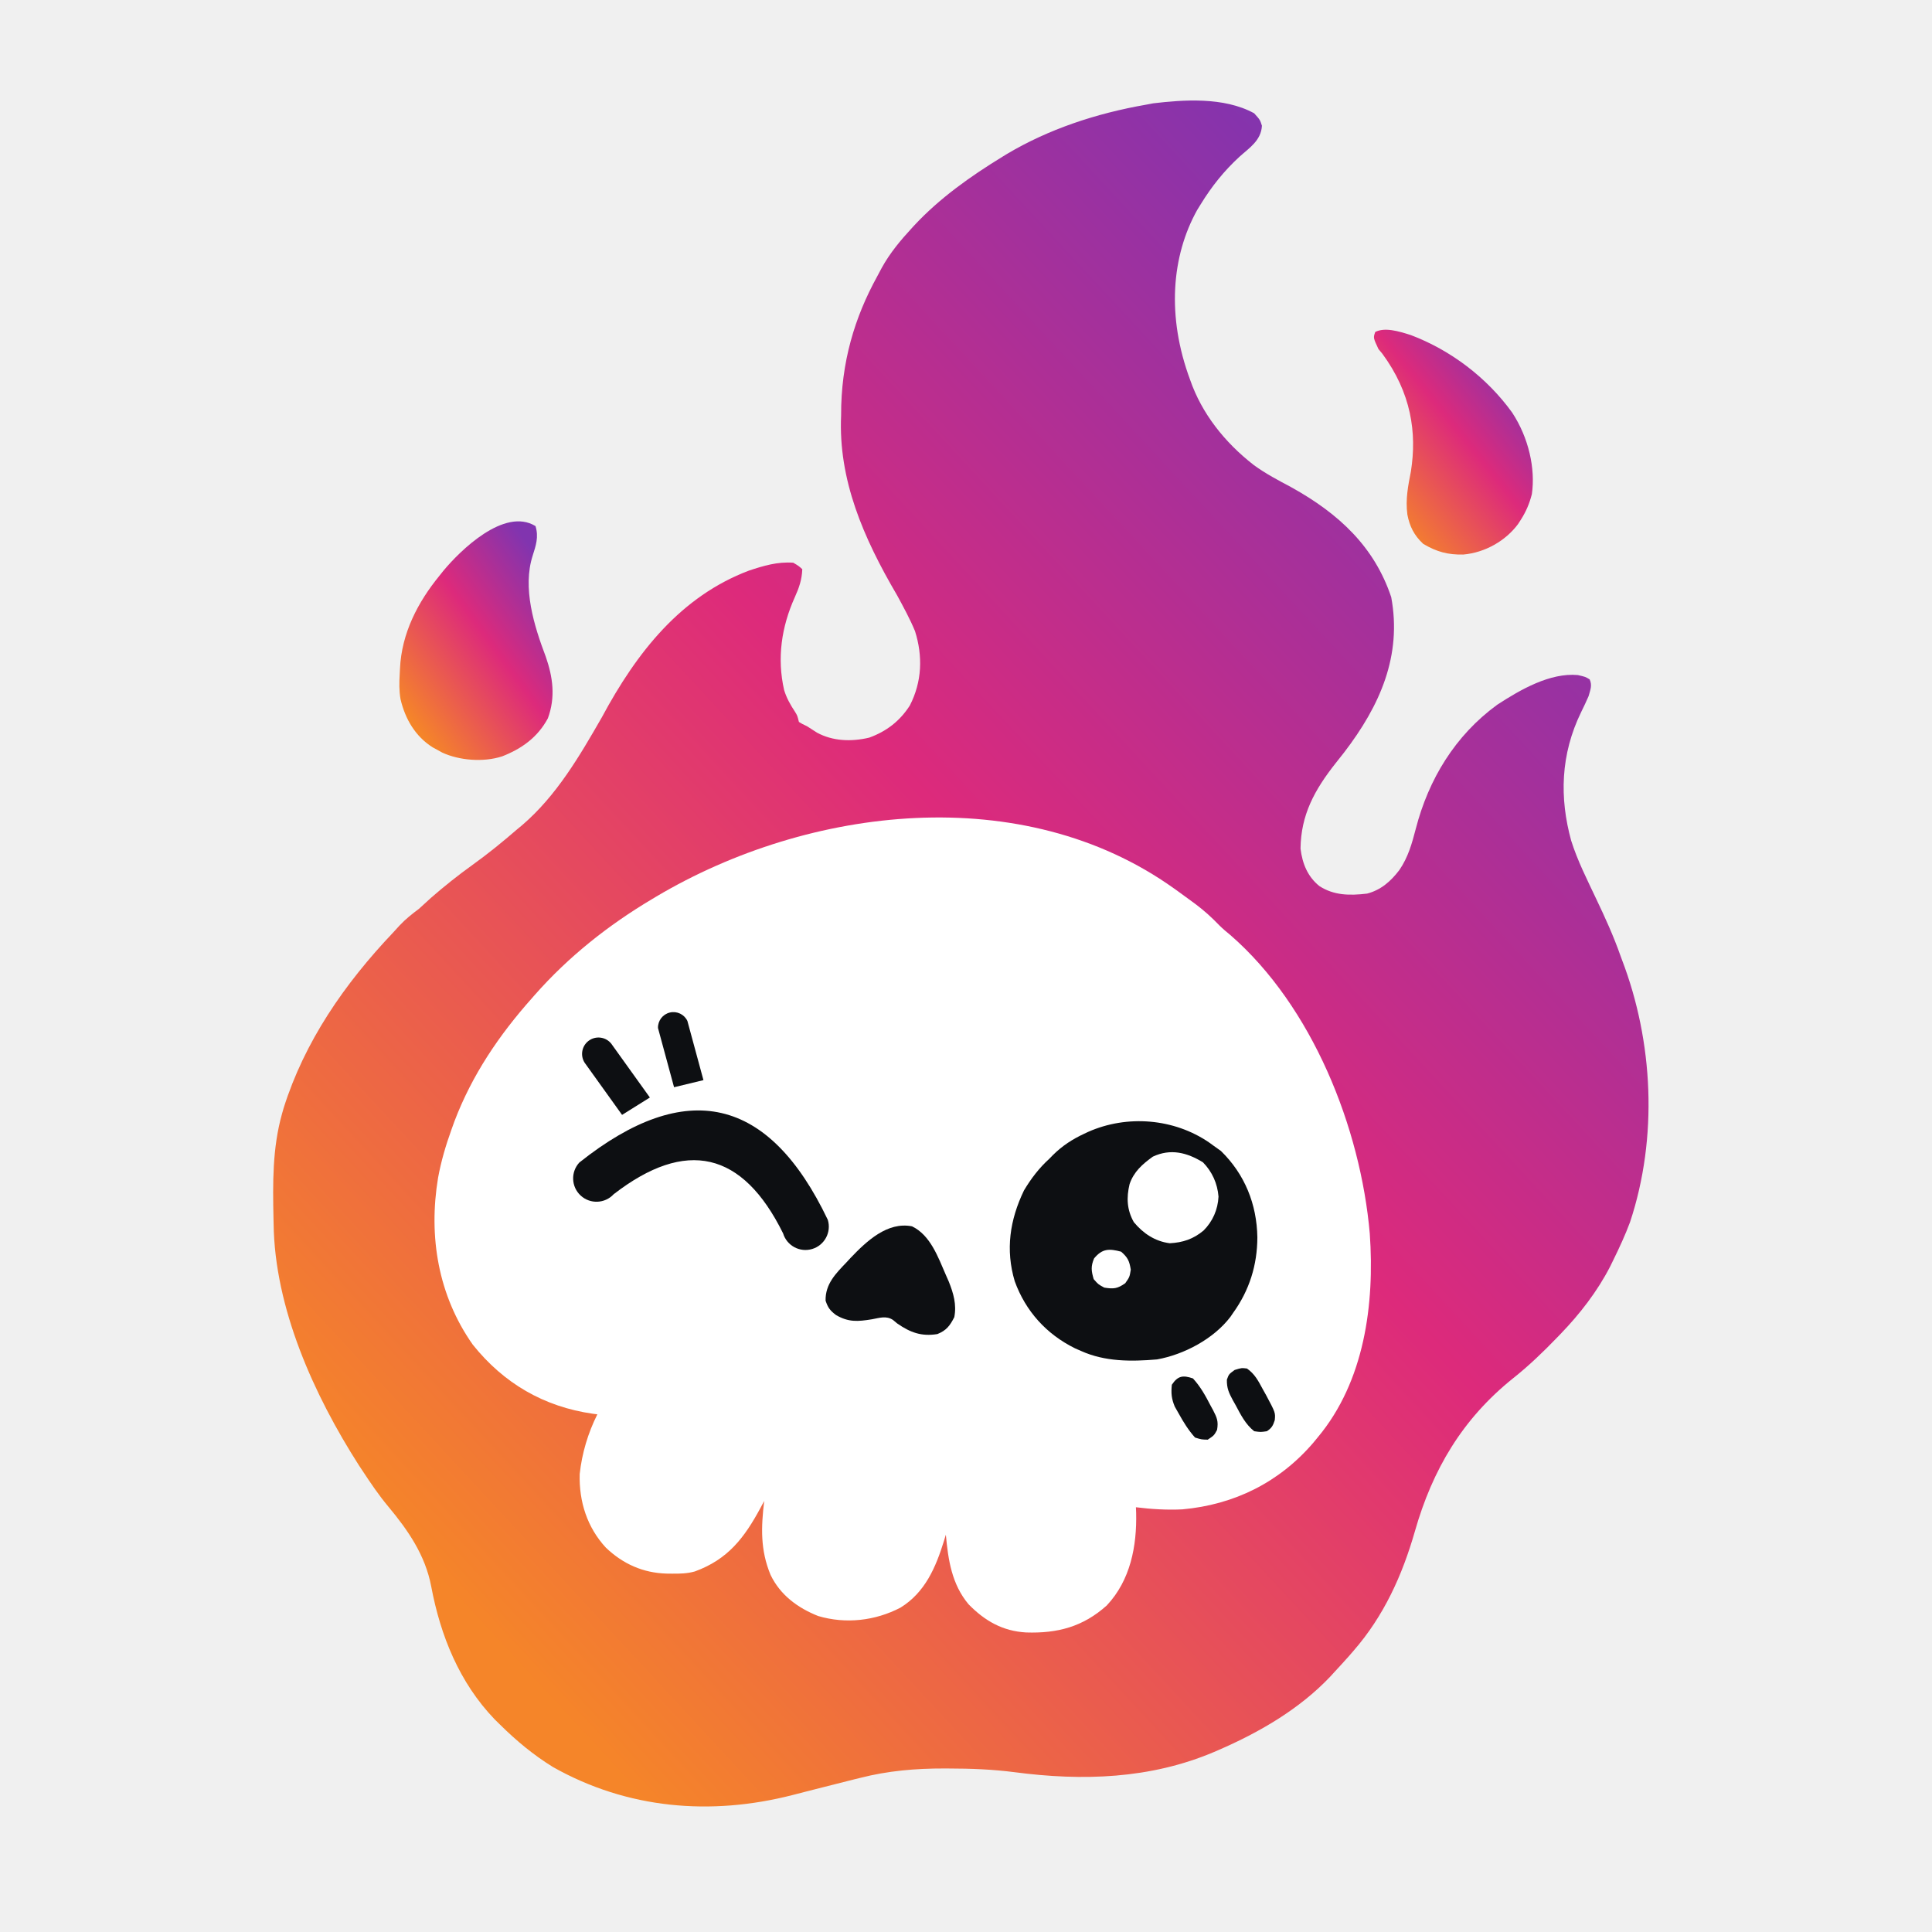
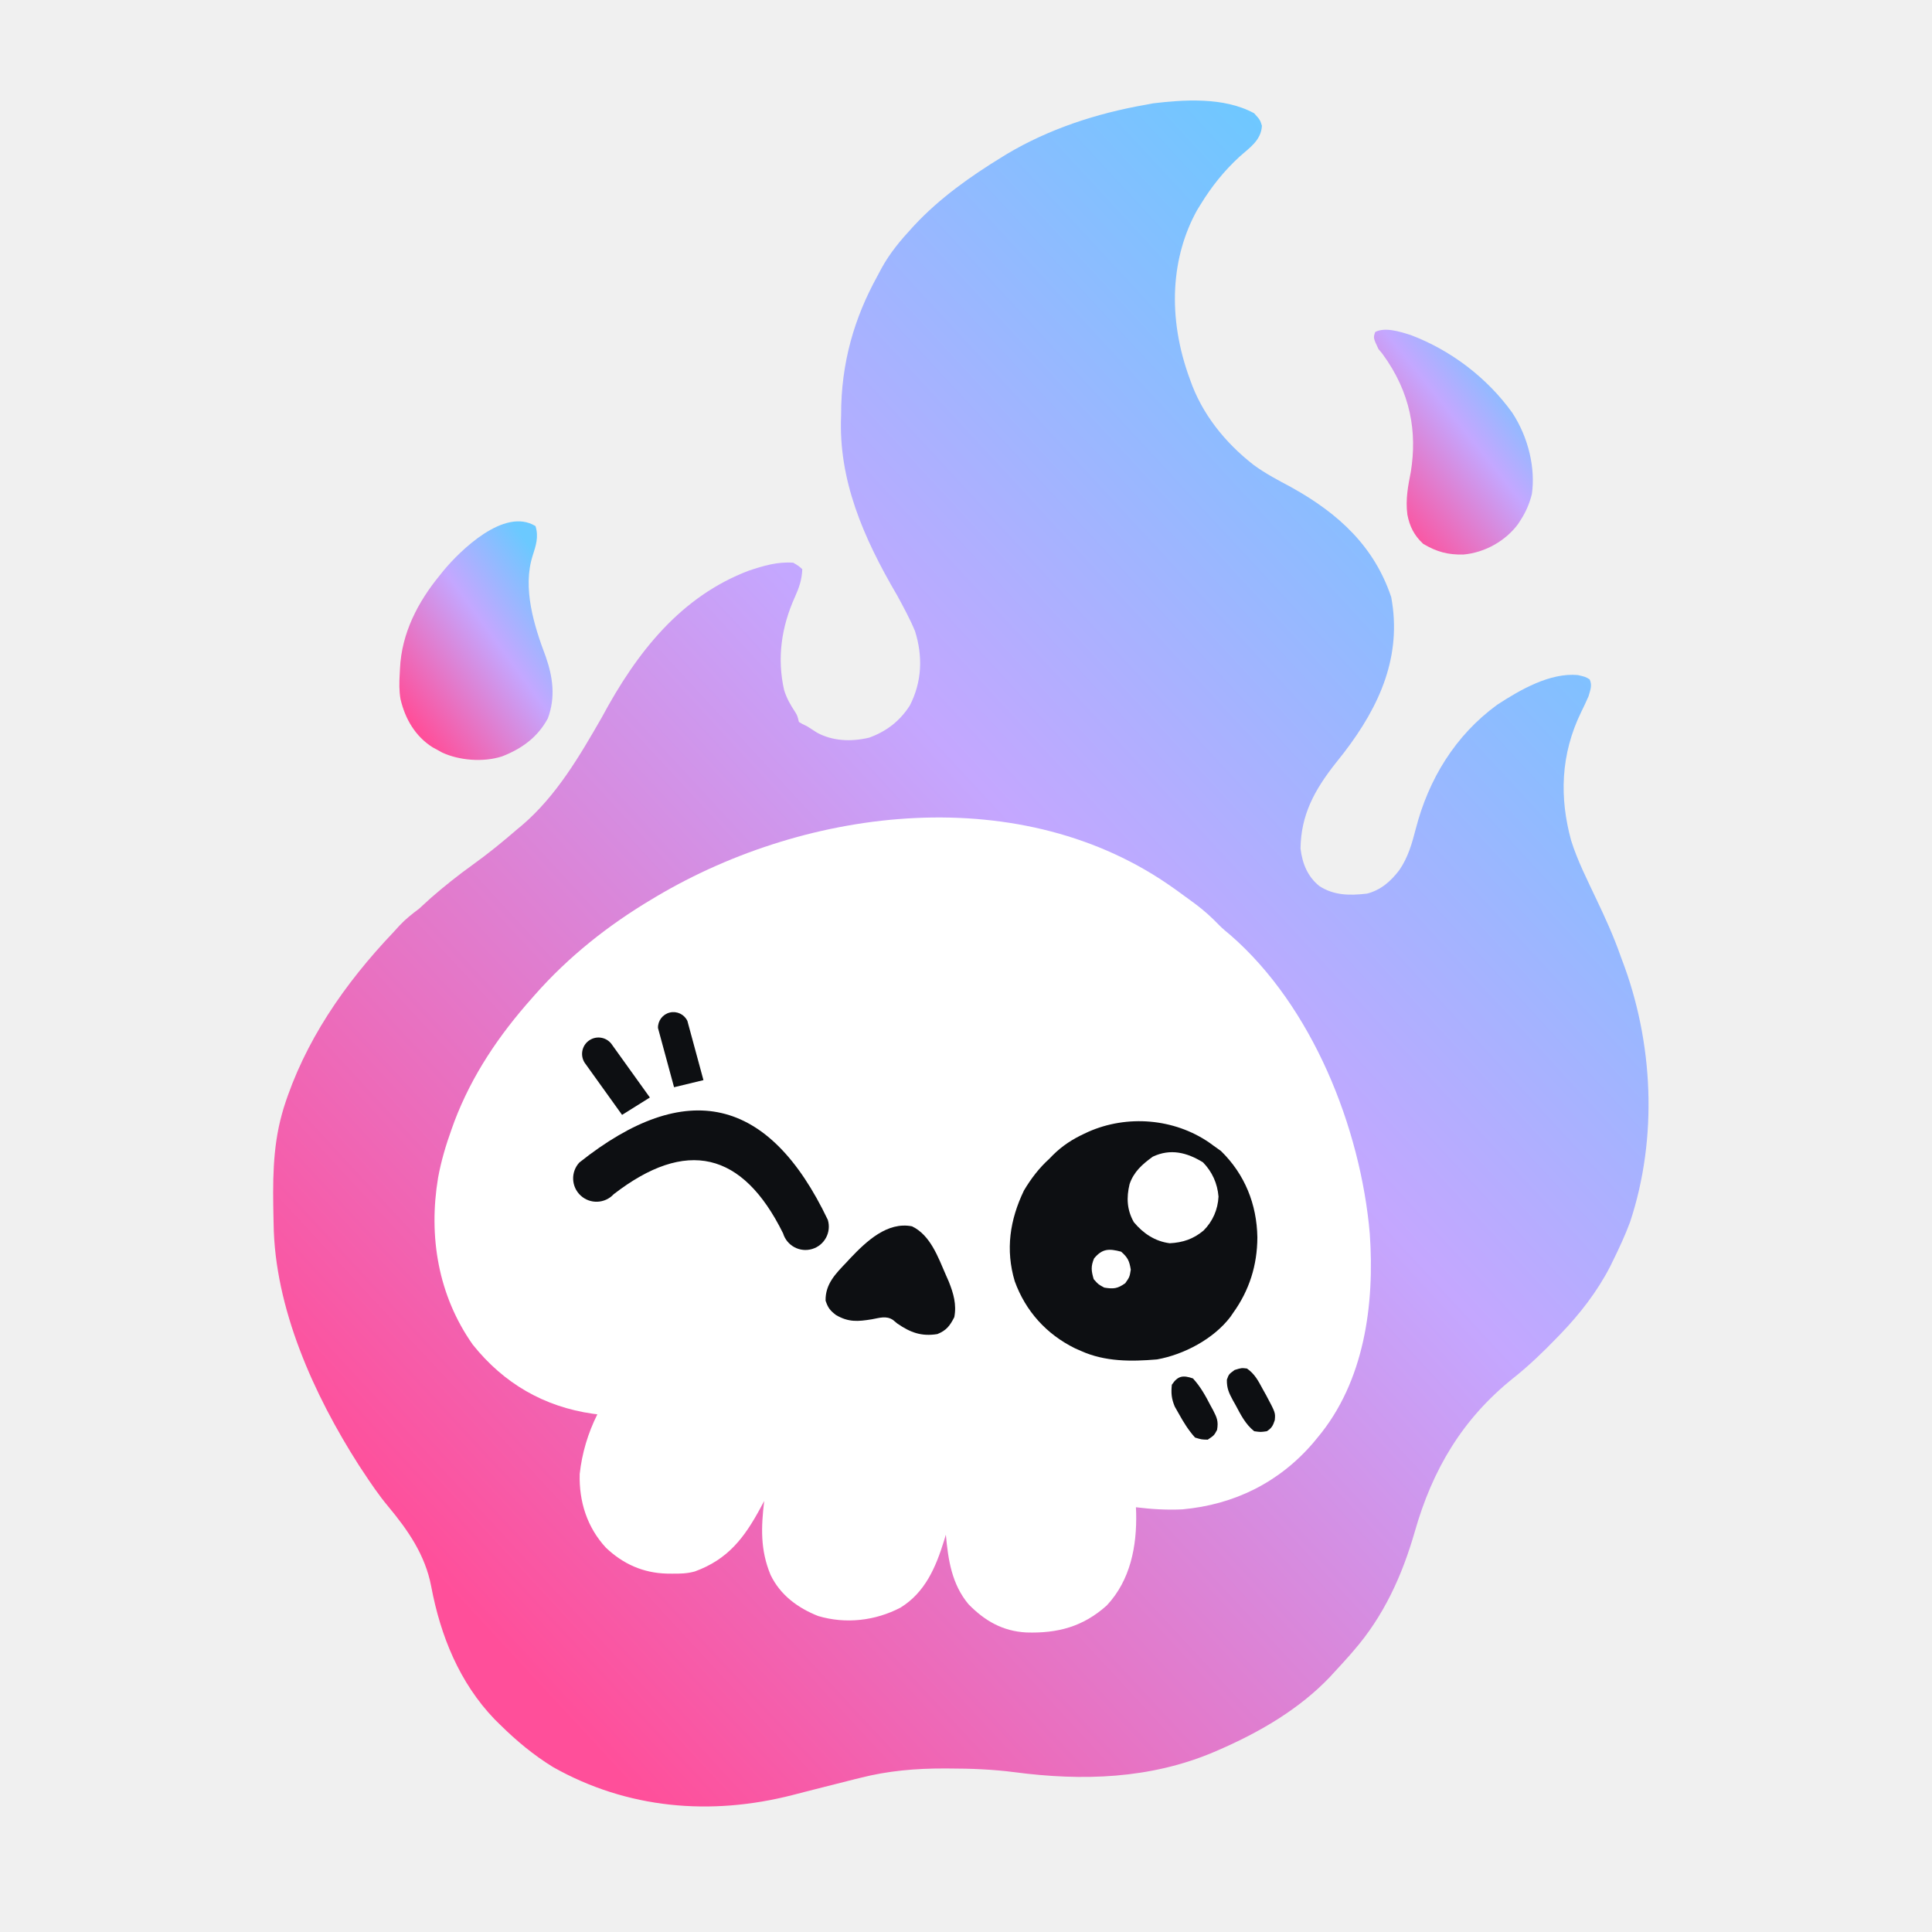
<svg xmlns="http://www.w3.org/2000/svg" viewBox="0 0 1000 1000" width="100%" height="100%" fill="none" aria-hidden="true">
  <defs>
    <linearGradient id="sk-grad" x1="15%" y1="90%" x2="85%" y2="10%">
-       <stop offset="0%" stop-color="#f58529" />
-       <stop offset="55%" stop-color="#dd2a7b" />
-       <stop offset="100%" stop-color="#8134af" />
+       <stop offset="0%" stop-color="#ff4f9a" />
+       <stop offset="58%" stop-color="#c4a7ff" />
+       <stop offset="100%" stop-color="#6bc9ff" />
    </linearGradient>
  </defs>
  <style>.sk-flame{fill:url(#sk-grad)}.sk-head,.sk-glint{fill:#fff}.sk-feat{fill:#0d0f12}</style>
  <g>
    <path class="sk-flame" fill="url(#sk-grad)" d="M 649.14 58.63 C 652.19 62.00 652.19 62.00 653.17 65.08 C 652.78 72.78 646.46 76.68 641.56 81.12 C 633.55 88.48 627.13 96.53 621.50 105.71 C 620.89 106.71 620.27 107.70 619.63 108.74 C 606.43 132.47 603.75 163.67 616.03 196.66 C 622.00 213.92 633.79 228.89 648.84 240.62 C 655.07 245.20 661.77 248.67 668.39 252.21 C 693.10 265.91 711.42 283.08 720.10 309.10 C 725.70 339.36 714.36 365.13 695.74 389.43 C 694.33 391.23 692.91 393.03 691.48 394.83 C 680.34 408.90 673.37 421.74 673.15 439.24 C 674.12 447.16 676.88 453.75 682.90 458.63 C 690.34 463.44 698.37 463.63 707.58 462.53 C 714.65 460.71 719.78 456.28 724.30 450.34 C 728.90 443.62 730.82 436.59 732.79 429.04 C 739.39 403.43 753.15 380.68 774.95 364.78 C 787.07 356.89 802.30 348.12 816.68 349.41 C 820.60 350.31 820.60 350.31 822.80 351.64 C 824.22 354.75 823.19 356.94 822.25 360.33 C 821.06 363.06 819.82 365.72 818.49 368.39 C 807.61 390.59 807.20 413.12 813.23 435.08 C 816.53 445.57 821.51 455.31 826.14 465.14 C 830.75 474.79 835.15 484.45 838.75 494.67 C 838.88 495.03 838.88 495.03 839.54 496.82 C 855.71 539.08 858.26 588.65 843.71 632.56 C 841.21 639.29 838.19 645.79 835.02 652.25 C 834.48 653.36 833.94 654.47 833.38 655.61 C 826.73 668.50 817.73 680.11 807.69 690.51 C 807.12 691.10 806.55 691.69 805.96 692.30 C 798.72 699.80 791.37 706.89 783.19 713.38 C 756.93 734.42 741.46 760.64 732.33 792.65 C 725.78 815.48 716.26 836.46 700.55 854.49 C 699.77 855.40 698.98 856.30 698.17 857.24 C 695.72 860.00 693.23 862.72 690.72 865.42 C 689.99 866.22 689.27 867.01 688.52 867.83 C 672.51 884.72 651.76 896.70 630.59 905.87 C 629.88 906.18 629.17 906.48 628.44 906.80 C 595.36 920.85 560.28 921.91 525.09 917.28 C 513.72 915.81 502.52 915.38 491.07 915.37 C 490.69 915.37 490.69 915.37 488.75 915.36 C 474.04 915.32 459.57 916.56 445.29 920.22 C 444.37 920.44 443.45 920.67 442.50 920.90 C 437.09 922.24 431.69 923.62 426.29 925.00 C 423.21 925.79 420.13 926.57 417.05 927.35 C 414.82 927.92 412.58 928.50 410.35 929.08 C 367.85 940.00 324.66 936.30 286.23 914.62 C 276.10 908.37 267.33 901.07 258.90 892.75 C 258.43 892.29 258.43 892.29 256.03 889.93 C 237.80 870.95 228.00 846.70 223.20 821.15 C 220.13 804.96 211.25 792.10 200.87 779.66 C 196.09 773.93 191.94 767.80 187.84 761.57 C 187.16 760.55 186.49 759.53 185.79 758.48 C 162.55 722.17 142.13 677.13 141.62 633.30 C 141.60 632.46 141.58 631.60 141.56 630.73 C 141.18 612.33 140.96 594.38 145.98 576.45 C 146.25 575.50 146.53 574.54 146.81 573.55 C 157.59 539.24 178.17 509.30 203.66 482.49 C 204.74 481.31 205.82 480.12 206.90 478.94 C 210.03 475.60 213.33 473.05 216.97 470.30 C 219.00 468.45 221.02 466.61 223.04 464.75 C 230.02 458.68 237.12 453.01 244.63 447.63 C 252.64 441.88 260.19 435.72 267.67 429.25 C 268.53 428.54 269.39 427.83 270.27 427.10 C 288.16 411.76 300.10 391.13 311.50 371.31 C 329.76 337.26 352.61 308.59 387.69 295.33 C 395.20 292.85 402.39 290.66 410.59 291.26 C 413.41 292.94 413.41 292.94 415.26 294.61 C 415.07 300.04 413.57 304.30 411.40 309.10 C 404.49 324.45 402.10 340.60 405.86 357.18 C 407.15 361.35 409.07 364.74 411.42 368.30 C 412.70 370.35 412.70 370.35 413.52 373.68 C 415.22 374.72 415.22 374.72 417.72 375.90 C 421.22 378.13 421.22 378.13 422.92 379.24 C 430.99 383.59 440.49 384.03 449.87 381.81 C 458.78 378.59 465.75 373.27 470.94 365.14 C 477.29 352.75 477.67 339.52 473.61 326.67 C 470.98 320.31 467.66 314.25 464.35 308.15 C 446.79 278.24 433.86 248.23 435.36 215.03 C 435.25 187.43 442.49 164.04 453.96 143.21 C 454.80 141.68 455.61 140.13 456.43 138.57 C 460.67 130.89 466.10 124.41 471.98 118.03 C 472.41 117.56 472.85 117.09 473.30 116.59 C 486.32 102.64 502.06 91.41 518.97 81.06 C 519.71 80.60 520.46 80.14 521.24 79.67 C 542.49 67.03 567.01 58.73 593.38 54.15 C 594.56 53.92 595.75 53.70 596.98 53.47 C 611.97 51.72 633.27 49.94 649.14 58.63 Z" />
    <path class="sk-flame" fill="url(#sk-grad)" d="M 277.18 272.31 C 278.92 277.97 277.35 282.41 275.74 287.51 C 270.30 304.33 276.43 323.89 282.50 339.94 C 286.13 350.39 287.64 360.76 283.58 371.80 C 278.29 381.65 270.00 387.56 259.94 391.48 C 250.09 394.70 237.55 393.56 228.88 389.52 C 228.47 389.30 228.47 389.30 226.38 388.14 C 225.56 387.69 224.75 387.24 223.90 386.79 C 215.08 381.22 209.74 372.28 207.31 361.87 C 206.55 357.54 206.63 353.36 206.89 348.92 C 206.93 348.00 206.98 347.07 207.03 346.13 C 207.86 327.66 216.37 311.54 227.49 297.95 C 228.16 297.11 228.84 296.26 229.54 295.38 C 238.02 285.18 261.01 262.35 277.18 272.31 Z" />
    <path class="sk-flame" fill="url(#sk-grad)" d="M 730.26 173.44 C 750.78 181.21 769.59 195.37 782.69 213.55 C 791.30 226.64 794.79 242.66 792.89 255.75 C 791.65 260.65 789.87 264.80 787.22 268.96 C 786.96 269.34 786.96 269.34 785.73 271.27 C 779.32 279.92 768.65 286.05 757.39 287.03 C 749.55 287.18 743.78 285.73 736.65 281.50 C 731.92 277.11 729.62 272.42 728.46 266.38 C 727.40 258.36 728.86 251.31 730.29 243.96 C 733.41 224.04 730.52 203.42 715.39 182.94 C 714.77 182.21 714.14 181.47 713.50 180.70 C 710.76 174.84 710.76 174.84 711.83 171.82 C 716.78 169.33 723.68 171.34 730.26 173.44 Z" />
    <path class="sk-head" fill="#FFFFFF" d="M 607.63 459.84 C 608.36 460.36 609.1 460.89 609.85 461.42 C 612.2 463.11 614.53 464.82 616.86 466.54 C 617.57 467.06 618.28 467.58 619.01 468.12 C 623.36 471.4 627.23 474.91 631 478.84 C 632.84 480.68 634.78 482.32 636.81 483.96 C 679.26 520.86 704.23 583.7 709 638.55 C 711.55 675.11 706.26 715.08 681.97 744.08 C 681.59 744.54 681.59 744.54 679.66 746.88 C 662.06 767.35 638.81 778.82 612 781.24 C 603.92 781.63 595.98 781.15 587.95 780.15 C 587.99 781.08 588.03 782.01 588.07 782.96 C 588.47 800.31 585.13 817.91 572.85 830.99 C 560.53 842.05 547.35 845.48 531.14 844.96 C 518.98 844.28 509.76 838.99 501.32 830.37 C 492.62 819.99 490.77 807.4 489.57 794.36 C 489.41 794.89 489.41 794.89 488.6 797.57 C 484.34 811.29 478.84 824.24 466.07 832.12 C 452.97 838.94 437.79 840.68 423.49 836.45 C 412.88 832.25 403.82 825.55 398.83 815.13 C 393.48 802.24 393.94 790.45 395.55 776.87 C 394.94 778.02 394.33 779.17 393.7 780.35 C 385.32 795.91 376.8 807.14 359.64 813.38 C 355.65 814.5 351.78 814.57 347.65 814.52 C 346.79 814.51 345.93 814.5 345.04 814.49 C 332.85 814.15 322.43 809.49 313.59 801.05 C 303.89 790.54 299.66 777.23 300.05 762.96 C 301.22 752.17 304.34 741.75 309.19 732.05 C 308.81 732 308.81 732 306.89 731.76 C 281.5 728.12 260.72 716.02 244.69 695.97 C 226.79 670.53 221.7 640.04 226.74 609.64 C 228.32 600.99 230.77 592.73 233.75 584.47 C 234.24 583.12 234.72 581.78 235.22 580.39 C 244.34 556.4 258.3 535.79 275.3 516.69 C 275.54 516.41 275.54 516.41 276.78 515 C 294.21 495.2 314.93 478.78 337.61 465.31 C 338.32 464.88 339.03 464.46 339.76 464.02 C 418.83 417.12 529.47 403.98 607.63 459.84 Z" />
    <path class="sk-feat" fill="#000000" transform="translate(368 600) rotate(13)" d="M -66 17 Q 0 -66 66 17 A 12 12 0 0 1 45 29 Q 0 -26 -45 29 A 12 12 0 0 1 -66 17 Z" />
    <path class="sk-feat" fill="#000000" transform="translate(368 600) rotate(13)" d="M -50 -12 L -75 -34 A 8 8 0 0 1 -63 -46 L -38 -24 Z M -27 -32 L -42 -60 A 8 8 0 0 1 -28 -67 L -13 -39 Z" />
    <path class="sk-feat" fill="#000000" d="M 625.82 591.34 C 626.67 591.96 627.52 592.58 628.4 593.21 C 629.58 594.05 630.75 594.88 631.96 595.74 C 644.34 607.84 650.52 623.3 650.81 640.43 C 650.77 654.79 646.69 667.85 638.24 679.58 C 637.79 680.24 637.33 680.91 636.87 681.59 C 628.19 693.02 612.81 701.14 598.89 703.63 C 585.5 704.78 571.94 704.85 559.53 699.25 C 558.51 698.8 557.48 698.35 556.43 697.89 C 541.61 690.58 530.85 678.66 525.23 663.18 C 520.37 646.91 522.67 631.39 530.01 616.17 C 533.68 610.02 537.82 604.58 543.13 599.77 C 543.78 599.11 544.42 598.45 545.08 597.77 C 550.01 592.95 555.04 589.68 561.24 586.79 C 561.91 586.48 562.58 586.16 563.27 585.84 C 583.45 576.9 607.7 578.92 625.82 591.34 Z" />
    <path class="sk-feat" fill="#000000" d="M 472.07 634.75 C 481.62 639.36 485.57 650.75 489.57 659.9 C 489.82 660.47 489.82 660.47 491.09 663.36 C 493.51 669.42 495.21 675.22 493.94 681.76 C 491.66 686.24 489.83 688.64 485.19 690.51 C 476.94 691.86 471.16 689.7 464.42 685.04 C 463.69 684.43 462.96 683.83 462.2 683.2 C 458.72 680.88 455.2 682.16 451.3 682.86 C 444.01 684.04 439.23 684.45 432.72 680.67 C 429.64 678.32 428.55 676.9 427.32 673.22 C 427.15 664.58 432.55 659.24 438.18 653.34 C 438.86 652.6 439.54 651.87 440.24 651.11 C 448.47 642.49 459.3 632.2 472.07 634.75 Z" />
    <path class="sk-glint" fill="#FFFFFF" d="M 622.66 601.62 C 627.43 606.52 630.14 612.53 630.7 619.36 C 630.37 626.1 627.69 632.19 622.94 636.94 C 617.66 641.34 612.25 643.15 605.45 643.5 C 597.83 642.52 591.71 638.42 586.86 632.57 C 583.27 626.17 582.98 619.93 584.67 612.89 C 586.86 606.46 591.31 602.57 596.7 598.68 C 605.91 594.36 614.39 596.54 622.66 601.62 Z" />
    <path class="sk-feat" fill="#000000" d="M 645.42 708.34 C 649.44 711.13 651.25 714.67 653.55 718.93 C 654.15 720.02 654.76 721.11 655.39 722.23 C 660.18 731.22 660.18 731.22 659.82 735.06 C 658.88 737.93 658.27 739.13 655.73 740.8 C 652.52 741.27 652.52 741.27 649.17 740.8 C 644.64 737.19 642.22 732.29 639.54 727.27 C 639.31 726.86 639.31 726.86 638.15 724.81 C 636.07 720.94 634.95 718.57 635.03 714.11 C 636.06 711.28 636.06 711.28 639.06 709.09 C 642.61 708 642.61 708 645.42 708.34 Z" />
    <path class="sk-feat" fill="#000000" d="M 617.47 713.47 C 621.38 717.73 624 722.5 626.63 727.61 C 627.04 728.36 627.46 729.12 627.89 729.9 C 629.9 733.82 630.72 735.65 629.95 740.12 C 628.4 742.98 628.4 742.98 625.12 745.17 C 621.91 745.1 621.91 745.1 618.56 744.08 C 615.12 740.27 612.58 736.12 610.09 731.64 C 609.42 730.46 608.75 729.28 608.06 728.06 C 606.35 723.95 606.1 721.16 606.54 716.74 C 609.66 712.06 612.32 711.71 617.47 713.47 Z" />
    <path class="sk-glint" fill="#FFFFFF" d="M 580.3 647.87 C 583.74 650.87 584.56 652.66 585.29 657.17 C 584.67 660.99 584.67 660.99 582.42 664.2 C 578.38 667.04 576.4 667.24 571.56 666.46 C 568.41 664.75 568.41 664.75 566.09 662.08 C 564.84 657.8 564.55 655.49 566.29 651.36 C 570.5 646.28 573.97 646.18 580.3 647.87 Z" />
  </g>
</svg>
